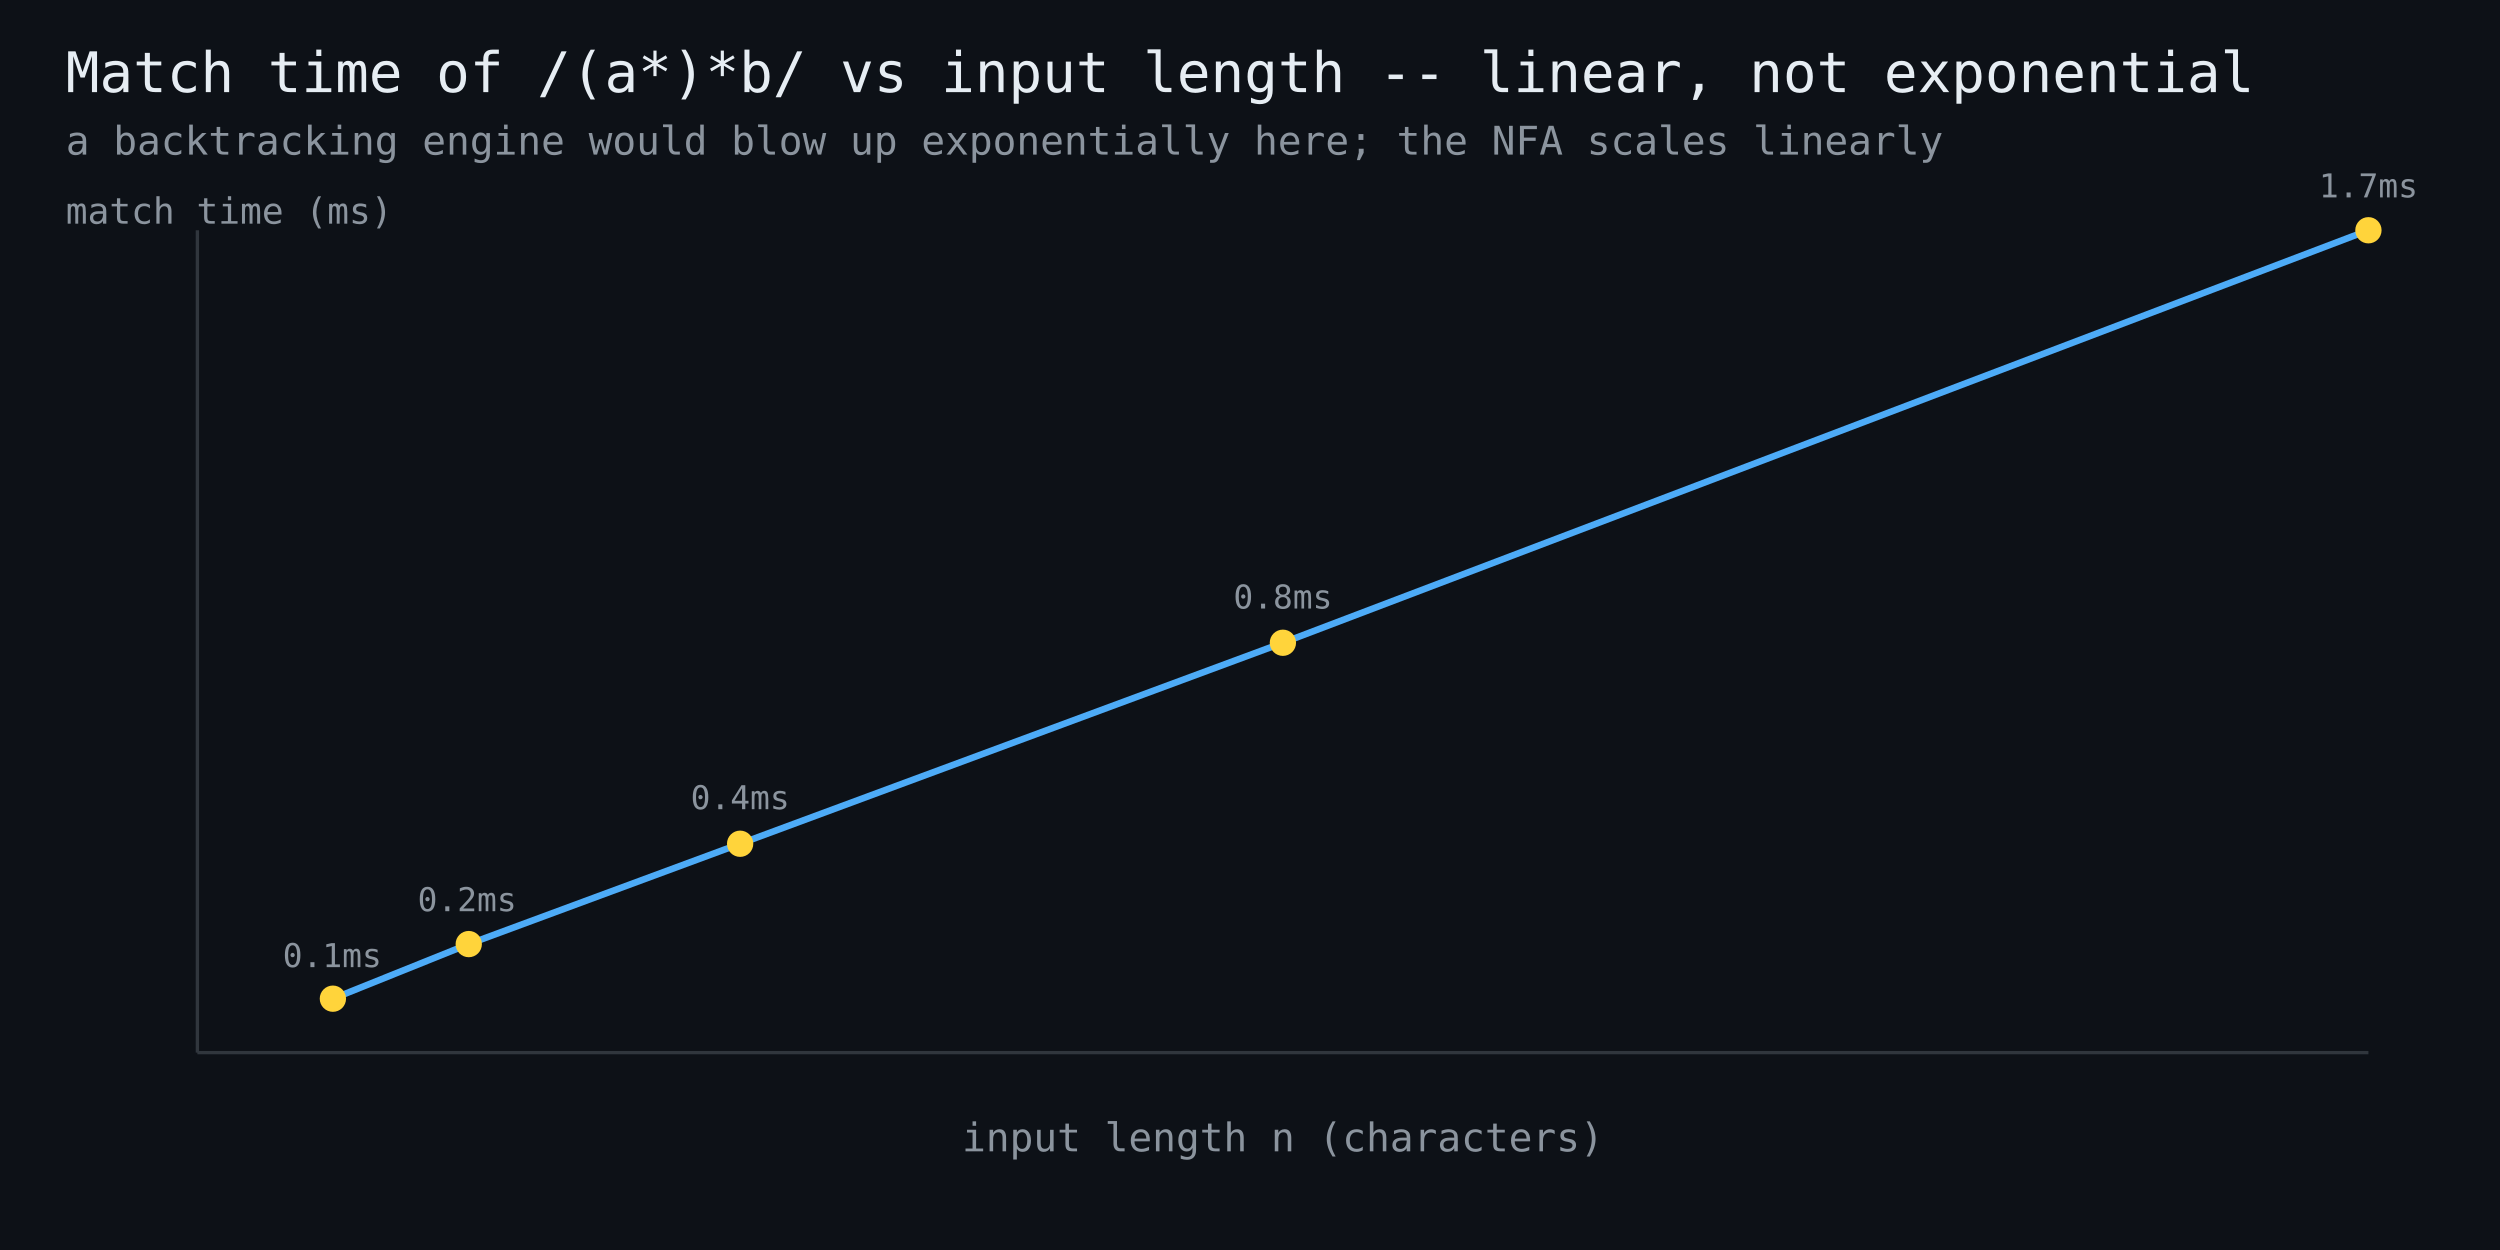
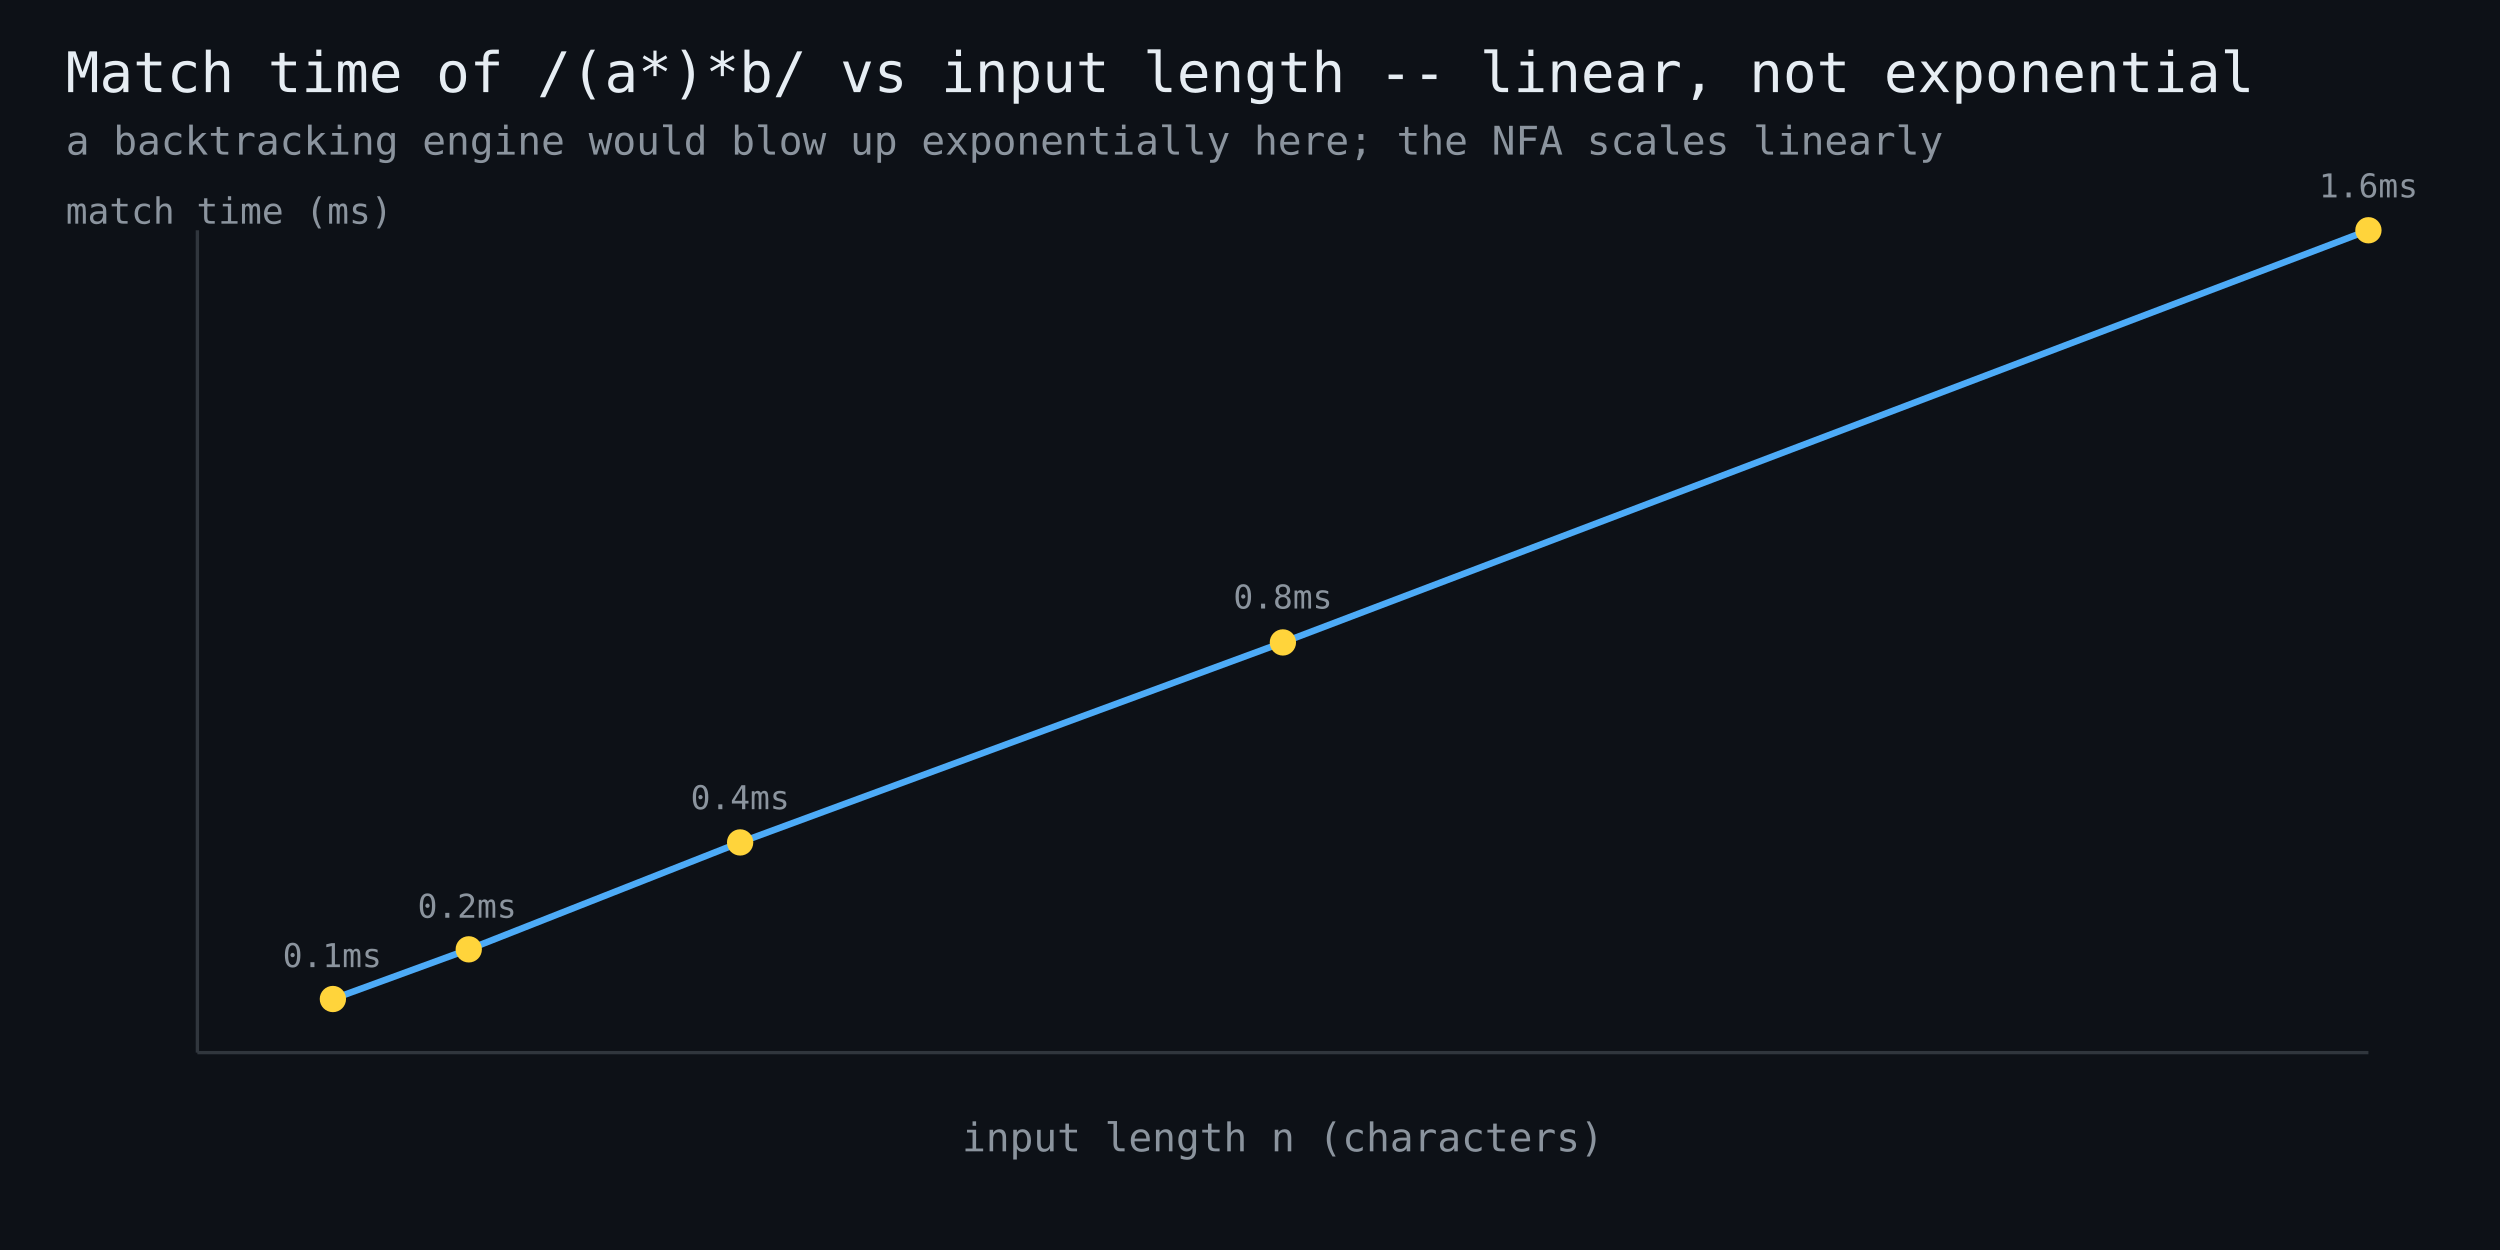
<svg xmlns="http://www.w3.org/2000/svg" width="760" height="380" viewBox="0 0 760 380" font-family="monospace">
  <rect width="760" height="380" fill="#0d1117" />
  <text x="20" y="28" fill="#e6edf3" font-size="17">Match time of /(a*)*b/ vs input length -- linear, not exponential</text>
  <text x="20" y="47" fill="#8b949e" font-size="12">a backtracking engine would blow up exponentially here; the NFA scales linearly</text>
  <line x1="60" y1="320" x2="720" y2="320" stroke="#30363d" stroke-width="1" />
  <line x1="60" y1="320" x2="60" y2="70" stroke="#30363d" stroke-width="1" />
-   <polyline points="101.2,303.6 142.5,287.0 225.0,256.5 390.0,195.4 720.0,70.0" fill="none" stroke="#4dabf7" stroke-width="2" />
-   <circle cx="101.2" cy="303.6" r="4" fill="#ffd43b" />
+   <polyline points="101.2,303.7 142.5,288.6 225.0,256.1 390.0,195.3 720.0,70.0" fill="none" stroke="#4dabf7" stroke-width="2" />
+   <circle cx="101.2" cy="303.7" r="4" fill="#ffd43b" />
  <text x="101" y="294" fill="#8b949e" font-size="10" text-anchor="middle">0.1ms</text>
-   <circle cx="142.5" cy="287.0" r="4" fill="#ffd43b" />
-   <text x="142" y="277" fill="#8b949e" font-size="10" text-anchor="middle">0.2ms</text>
-   <circle cx="225.0" cy="256.5" r="4" fill="#ffd43b" />
+   <circle cx="142.5" cy="288.6" r="4" fill="#ffd43b" />
+   <text x="142" y="279" fill="#8b949e" font-size="10" text-anchor="middle">0.2ms</text>
+   <circle cx="225.0" cy="256.1" r="4" fill="#ffd43b" />
  <text x="225" y="246" fill="#8b949e" font-size="10" text-anchor="middle">0.4ms</text>
-   <circle cx="390.0" cy="195.4" r="4" fill="#ffd43b" />
+   <circle cx="390.0" cy="195.3" r="4" fill="#ffd43b" />
  <text x="390" y="185" fill="#8b949e" font-size="10" text-anchor="middle">0.8ms</text>
  <circle cx="720.0" cy="70.0" r="4" fill="#ffd43b" />
-   <text x="720" y="60" fill="#8b949e" font-size="10" text-anchor="middle">1.7ms</text>
+   <text x="720" y="60" fill="#8b949e" font-size="10" text-anchor="middle">1.6ms</text>
  <text x="390" y="350" fill="#8b949e" font-size="12" text-anchor="middle">input length n (characters)</text>
  <text x="20" y="68" fill="#8b949e" font-size="11">match time (ms)</text>
</svg>
